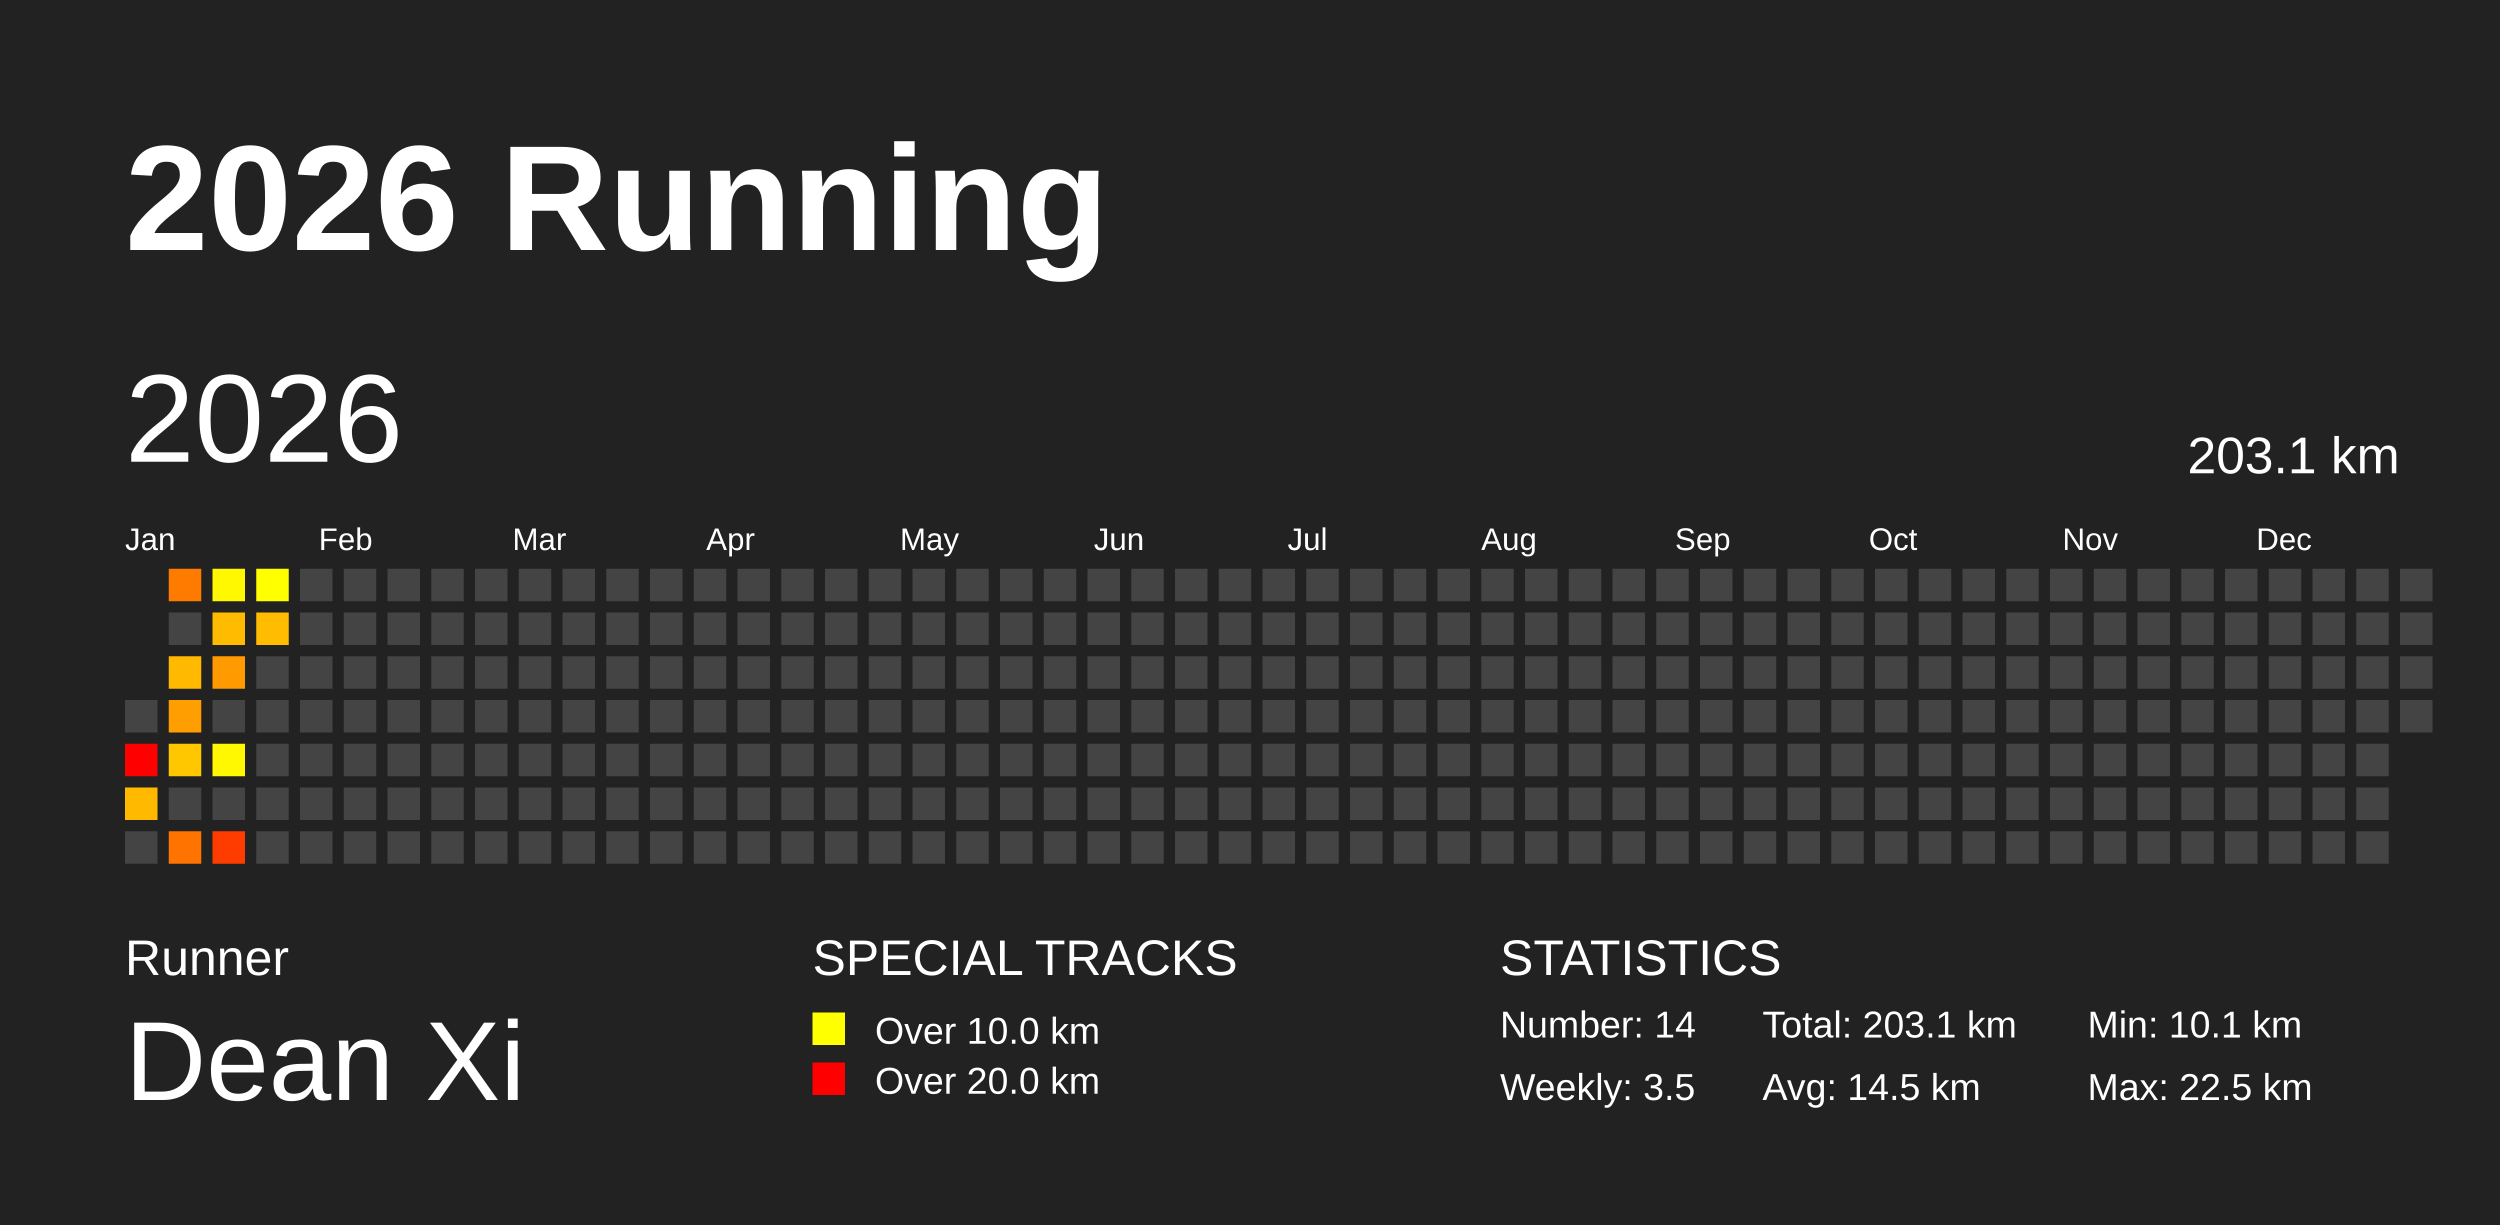
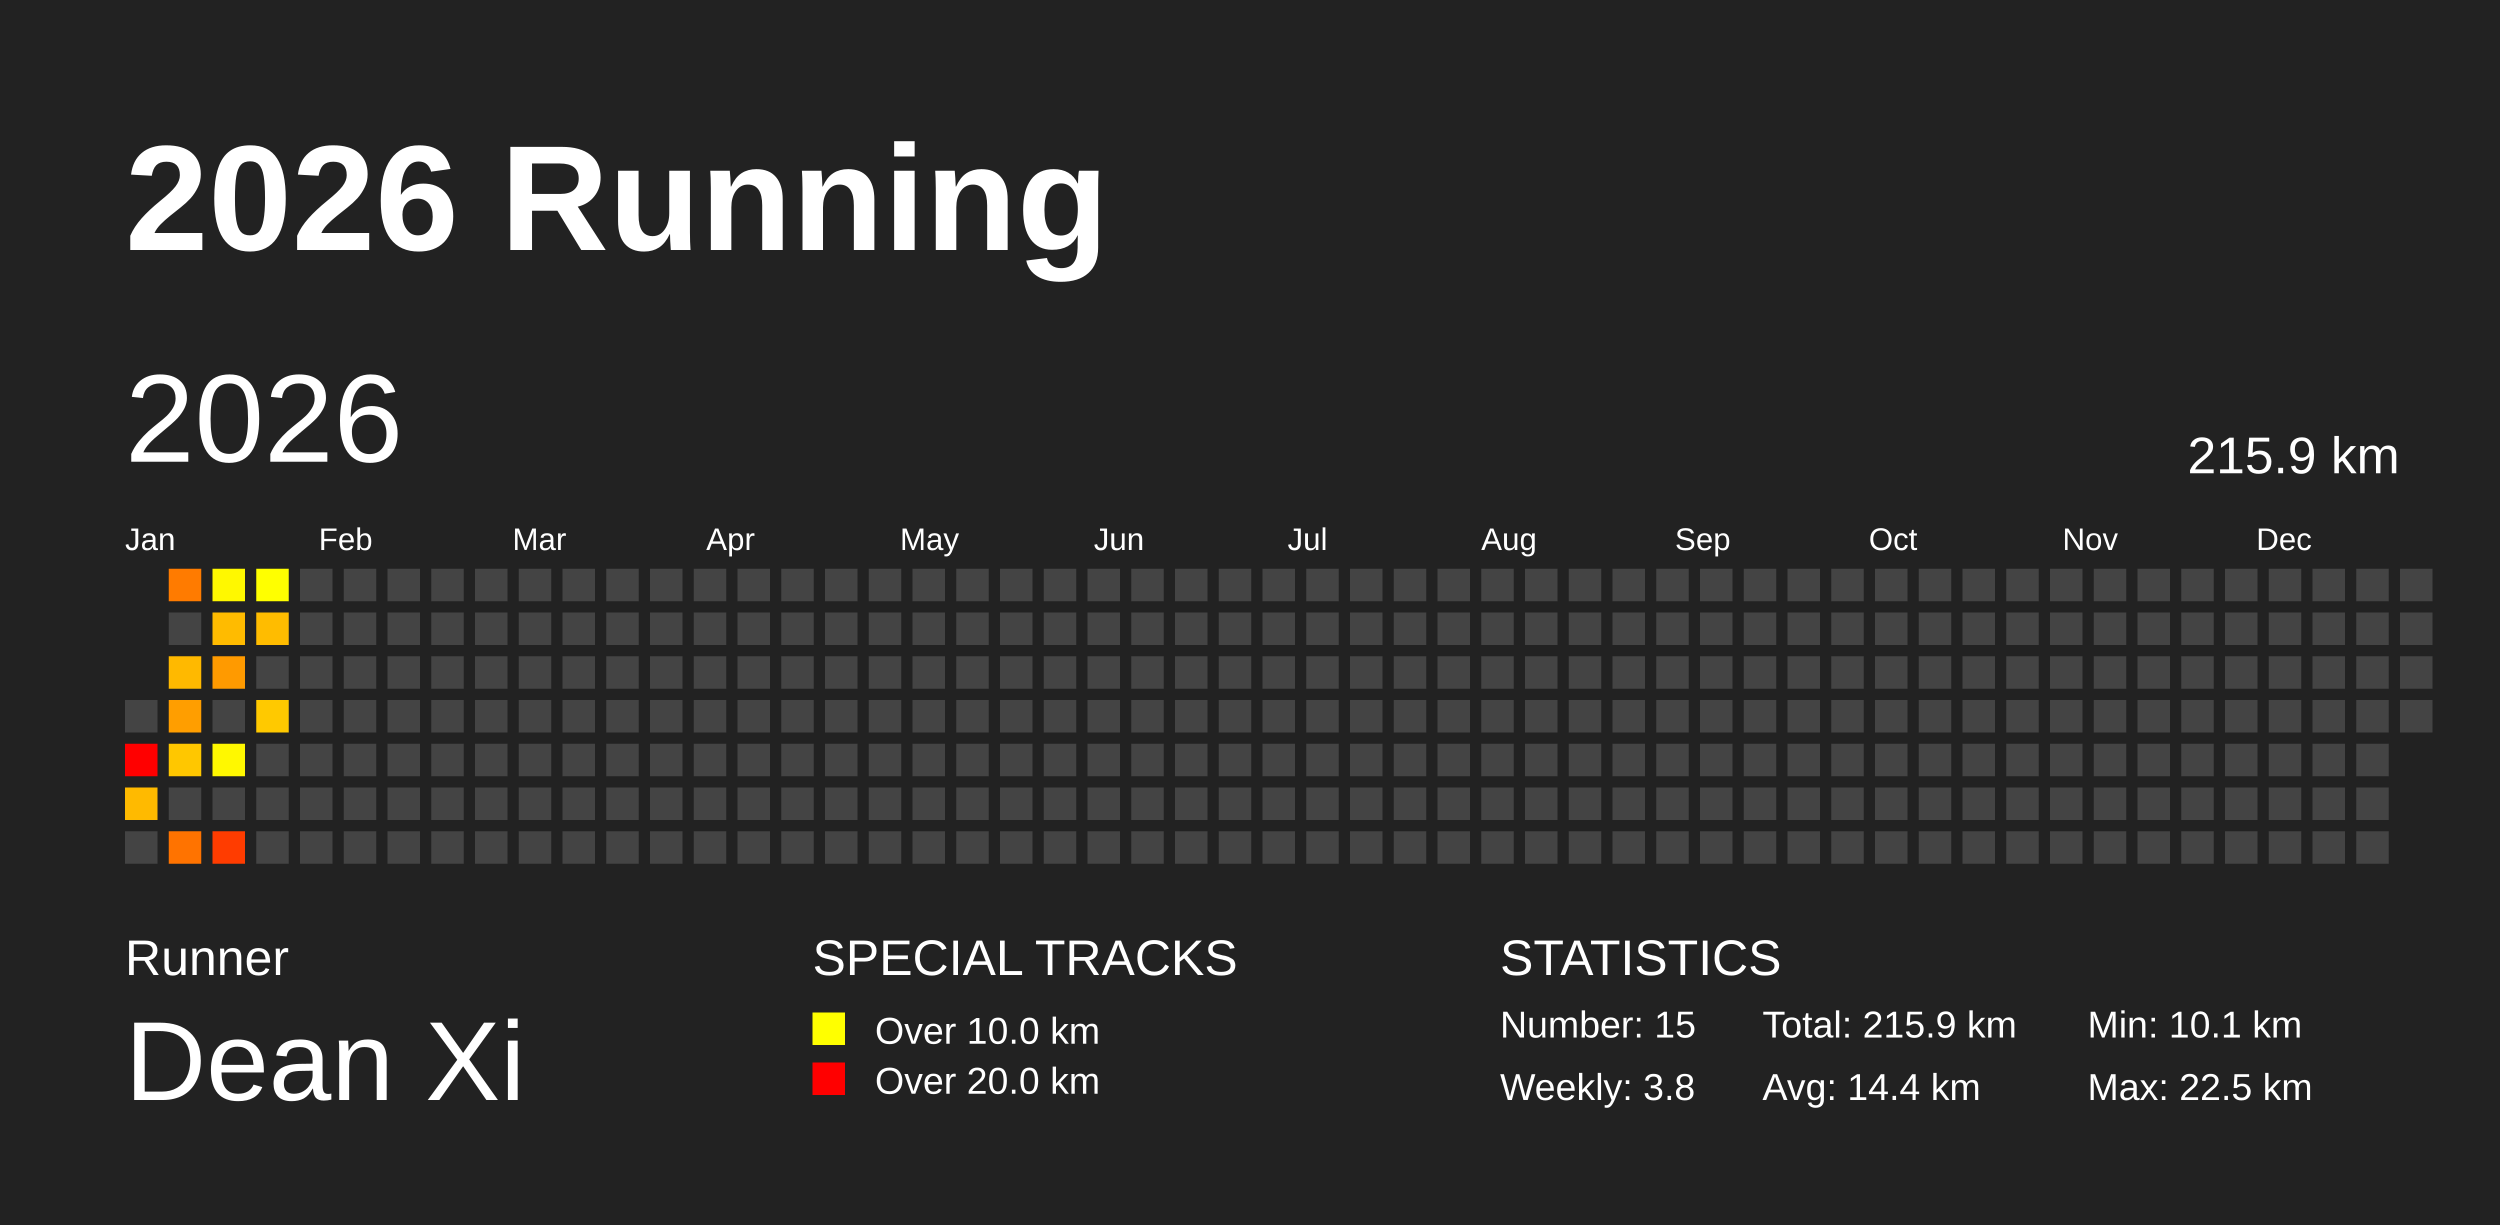
<svg xmlns="http://www.w3.org/2000/svg" baseProfile="full" height="98mm" version="1.1" viewBox="0,0,200,98" width="200mm">
  <defs />
  <rect fill="#222222" height="98" width="200" x="0" y="0" />
  <text fill="#FFFFFF" style="font-size:12px; font-family:Arial; font-weight:bold;" x="10" y="20">2026 Running</text>
  <text fill="#FFFFFF" style="font-size:4px; font-family:Arial" x="10" y="78">Runner</text>
  <text fill="#FFFFFF" style="font-size:9px; font-family:Arial" x="10" y="88">Dean Xi</text>
  <text fill="#FFFFFF" style="font-size:4px; font-family:Arial" x="65" y="78">SPECIAL TRACKS</text>
  <rect fill="yellow" height="2.6" width="2.6" x="65" y="81" />
  <text fill="#FFFFFF" style="font-size:3px; font-family:Arial" x="70" y="83.5">Over 10.0 km</text>
  <rect fill="red" height="2.6" width="2.6" x="65" y="85" />
  <text fill="#FFFFFF" style="font-size:3px; font-family:Arial" x="70" y="87.5">Over 20.0 km</text>
  <text fill="#FFFFFF" style="font-size:4px; font-family:Arial" x="120" y="78">STATISTICS</text>
-   <text fill="#FFFFFF" style="font-size:3px; font-family:Arial" x="120" y="83">Number: 14</text>
-   <text fill="#FFFFFF" style="font-size:3px; font-family:Arial" x="120" y="88">Weekly: 3.5</text>
-   <text fill="#FFFFFF" style="font-size:3px; font-family:Arial" x="141" y="83">Total: 203.1 km</text>
-   <text fill="#FFFFFF" style="font-size:3px; font-family:Arial" x="141" y="88">Avg: 14.5 km</text>
+   <text fill="#FFFFFF" style="font-size:3px; font-family:Arial" x="120" y="83">Number: 15</text>
+   <text fill="#FFFFFF" style="font-size:3px; font-family:Arial" x="120" y="88">Weekly: 3.8</text>
+   <text fill="#FFFFFF" style="font-size:3px; font-family:Arial" x="141" y="83">Total: 215.9 km</text>
+   <text fill="#FFFFFF" style="font-size:3px; font-family:Arial" x="141" y="88">Avg: 14.4 km</text>
  <text fill="#FFFFFF" style="font-size:3px; font-family:Arial" x="167" y="83">Min: 10.1 km</text>
  <text fill="#FFFFFF" style="font-size:3px; font-family:Arial" x="167" y="88">Max: 22.5 km</text>
  <text dominant-baseline="hanging" fill="#FFFFFF" style="font-size:10.0px; font-family:Arial;" x="10" y="30">2026</text>
-   <text dominant-baseline="hanging" fill="#FFFFFF" style="font-size:4.125px; font-family:Arial;" x="175" y="35">203.1 km</text>
+   <text dominant-baseline="hanging" fill="#FFFFFF" style="font-size:4.125px; font-family:Arial;" x="175" y="35">215.9 km</text>
  <text fill="#FFFFFF" style="font-size:2.5px; font-family:Arial" x="10.0" y="44">Jan</text>
  <text fill="#FFFFFF" style="font-size:2.5px; font-family:Arial" x="25.5" y="44">Feb</text>
  <text fill="#FFFFFF" style="font-size:2.5px; font-family:Arial" x="41.0" y="44">Mar</text>
  <text fill="#FFFFFF" style="font-size:2.5px; font-family:Arial" x="56.5" y="44">Apr</text>
  <text fill="#FFFFFF" style="font-size:2.5px; font-family:Arial" x="72.0" y="44">May</text>
  <text fill="#FFFFFF" style="font-size:2.5px; font-family:Arial" x="87.5" y="44">Jun</text>
  <text fill="#FFFFFF" style="font-size:2.5px; font-family:Arial" x="103.0" y="44">Jul</text>
  <text fill="#FFFFFF" style="font-size:2.5px; font-family:Arial" x="118.5" y="44">Aug</text>
  <text fill="#FFFFFF" style="font-size:2.5px; font-family:Arial" x="134.0" y="44">Sep</text>
  <text fill="#FFFFFF" style="font-size:2.5px; font-family:Arial" x="149.5" y="44">Oct</text>
  <text fill="#FFFFFF" style="font-size:2.5px; font-family:Arial" x="165.0" y="44">Nov</text>
  <text fill="#FFFFFF" style="font-size:2.5px; font-family:Arial" x="180.5" y="44">Dec</text>
  <rect fill="#444444" height="2.6" width="2.6" x="10.0" y="56.0" />
  <rect fill="red" height="2.6" width="2.6" x="10.0" y="59.5" />
  <rect fill="#ffba00" height="2.6" width="2.6" x="10.0" y="63.0" />
  <rect fill="#444444" height="2.6" width="2.6" x="10.0" y="66.5" />
  <rect fill="#ff7b00" height="2.6" width="2.6" x="13.5" y="45.5" />
  <rect fill="#444444" height="2.6" width="2.6" x="13.5" y="49.0" />
  <rect fill="#ffb900" height="2.6" width="2.6" x="13.5" y="52.5" />
  <rect fill="#ff9e00" height="2.6" width="2.6" x="13.5" y="56.0" />
  <rect fill="#ffc700" height="2.6" width="2.6" x="13.5" y="59.5" />
  <rect fill="#444444" height="2.6" width="2.6" x="13.5" y="63.0" />
  <rect fill="#ff7300" height="2.6" width="2.6" x="13.5" y="66.5" />
  <rect fill="#fff800" height="2.6" width="2.6" x="17.0" y="45.5" />
  <rect fill="#ffbb00" height="2.6" width="2.6" x="17.0" y="49.0" />
  <rect fill="#ff9a00" height="2.6" width="2.6" x="17.0" y="52.5" />
  <rect fill="#444444" height="2.6" width="2.6" x="17.0" y="56.0" />
  <rect fill="#fff800" height="2.6" width="2.6" x="17.0" y="59.5" />
  <rect fill="#444444" height="2.6" width="2.6" x="17.0" y="63.0" />
  <rect fill="#ff3c00" height="2.6" width="2.6" x="17.0" y="66.5" />
  <rect fill="#ffff00" height="2.6" width="2.6" x="20.5" y="45.5" />
  <rect fill="#ffbc00" height="2.6" width="2.6" x="20.5" y="49.0" />
  <rect fill="#444444" height="2.6" width="2.6" x="20.5" y="52.5" />
-   <rect fill="#444444" height="2.6" width="2.6" x="20.5" y="56.0" />
+   <rect fill="#ffc900" height="2.6" width="2.6" x="20.5" y="56.0" />
  <rect fill="#444444" height="2.6" width="2.6" x="20.5" y="59.5" />
  <rect fill="#444444" height="2.6" width="2.6" x="20.5" y="63.0" />
  <rect fill="#444444" height="2.6" width="2.6" x="20.5" y="66.5" />
  <rect fill="#444444" height="2.6" width="2.6" x="24.0" y="45.5" />
  <rect fill="#444444" height="2.6" width="2.6" x="24.0" y="49.0" />
  <rect fill="#444444" height="2.6" width="2.6" x="24.0" y="52.5" />
  <rect fill="#444444" height="2.6" width="2.6" x="24.0" y="56.0" />
  <rect fill="#444444" height="2.6" width="2.6" x="24.0" y="59.5" />
  <rect fill="#444444" height="2.6" width="2.6" x="24.0" y="63.0" />
  <rect fill="#444444" height="2.6" width="2.6" x="24.0" y="66.5" />
  <rect fill="#444444" height="2.6" width="2.6" x="27.5" y="45.5" />
  <rect fill="#444444" height="2.6" width="2.6" x="27.5" y="49.0" />
  <rect fill="#444444" height="2.6" width="2.6" x="27.5" y="52.5" />
  <rect fill="#444444" height="2.6" width="2.6" x="27.5" y="56.0" />
  <rect fill="#444444" height="2.6" width="2.6" x="27.5" y="59.5" />
  <rect fill="#444444" height="2.6" width="2.6" x="27.5" y="63.0" />
  <rect fill="#444444" height="2.6" width="2.6" x="27.5" y="66.5" />
  <rect fill="#444444" height="2.6" width="2.6" x="31.0" y="45.5" />
  <rect fill="#444444" height="2.6" width="2.6" x="31.0" y="49.0" />
  <rect fill="#444444" height="2.6" width="2.6" x="31.0" y="52.5" />
  <rect fill="#444444" height="2.6" width="2.6" x="31.0" y="56.0" />
  <rect fill="#444444" height="2.6" width="2.6" x="31.0" y="59.5" />
  <rect fill="#444444" height="2.6" width="2.6" x="31.0" y="63.0" />
  <rect fill="#444444" height="2.6" width="2.6" x="31.0" y="66.5" />
  <rect fill="#444444" height="2.6" width="2.6" x="34.5" y="45.5" />
  <rect fill="#444444" height="2.6" width="2.6" x="34.5" y="49.0" />
  <rect fill="#444444" height="2.6" width="2.6" x="34.5" y="52.5" />
  <rect fill="#444444" height="2.6" width="2.6" x="34.5" y="56.0" />
  <rect fill="#444444" height="2.6" width="2.6" x="34.5" y="59.5" />
  <rect fill="#444444" height="2.6" width="2.6" x="34.5" y="63.0" />
  <rect fill="#444444" height="2.6" width="2.6" x="34.5" y="66.5" />
  <rect fill="#444444" height="2.6" width="2.6" x="38.0" y="45.5" />
  <rect fill="#444444" height="2.6" width="2.6" x="38.0" y="49.0" />
  <rect fill="#444444" height="2.6" width="2.6" x="38.0" y="52.5" />
  <rect fill="#444444" height="2.6" width="2.6" x="38.0" y="56.0" />
  <rect fill="#444444" height="2.6" width="2.6" x="38.0" y="59.5" />
  <rect fill="#444444" height="2.6" width="2.6" x="38.0" y="63.0" />
  <rect fill="#444444" height="2.6" width="2.6" x="38.0" y="66.5" />
  <rect fill="#444444" height="2.6" width="2.6" x="41.5" y="45.5" />
  <rect fill="#444444" height="2.6" width="2.6" x="41.5" y="49.0" />
  <rect fill="#444444" height="2.6" width="2.6" x="41.5" y="52.5" />
  <rect fill="#444444" height="2.6" width="2.6" x="41.5" y="56.0" />
  <rect fill="#444444" height="2.6" width="2.6" x="41.5" y="59.5" />
  <rect fill="#444444" height="2.6" width="2.6" x="41.5" y="63.0" />
  <rect fill="#444444" height="2.6" width="2.6" x="41.5" y="66.5" />
  <rect fill="#444444" height="2.6" width="2.6" x="45.0" y="45.5" />
  <rect fill="#444444" height="2.6" width="2.6" x="45.0" y="49.0" />
  <rect fill="#444444" height="2.6" width="2.6" x="45.0" y="52.5" />
  <rect fill="#444444" height="2.6" width="2.6" x="45.0" y="56.0" />
  <rect fill="#444444" height="2.6" width="2.6" x="45.0" y="59.5" />
  <rect fill="#444444" height="2.6" width="2.6" x="45.0" y="63.0" />
  <rect fill="#444444" height="2.6" width="2.6" x="45.0" y="66.5" />
  <rect fill="#444444" height="2.6" width="2.6" x="48.5" y="45.5" />
  <rect fill="#444444" height="2.6" width="2.6" x="48.5" y="49.0" />
  <rect fill="#444444" height="2.6" width="2.6" x="48.5" y="52.5" />
  <rect fill="#444444" height="2.6" width="2.6" x="48.5" y="56.0" />
  <rect fill="#444444" height="2.6" width="2.6" x="48.5" y="59.5" />
  <rect fill="#444444" height="2.6" width="2.6" x="48.5" y="63.0" />
  <rect fill="#444444" height="2.6" width="2.6" x="48.5" y="66.5" />
  <rect fill="#444444" height="2.6" width="2.6" x="52.0" y="45.5" />
  <rect fill="#444444" height="2.6" width="2.6" x="52.0" y="49.0" />
  <rect fill="#444444" height="2.6" width="2.6" x="52.0" y="52.5" />
  <rect fill="#444444" height="2.6" width="2.6" x="52.0" y="56.0" />
  <rect fill="#444444" height="2.6" width="2.6" x="52.0" y="59.5" />
  <rect fill="#444444" height="2.6" width="2.6" x="52.0" y="63.0" />
  <rect fill="#444444" height="2.6" width="2.6" x="52.0" y="66.5" />
  <rect fill="#444444" height="2.6" width="2.6" x="55.5" y="45.5" />
  <rect fill="#444444" height="2.6" width="2.6" x="55.5" y="49.0" />
  <rect fill="#444444" height="2.6" width="2.6" x="55.5" y="52.5" />
  <rect fill="#444444" height="2.6" width="2.6" x="55.5" y="56.0" />
  <rect fill="#444444" height="2.6" width="2.6" x="55.5" y="59.5" />
  <rect fill="#444444" height="2.6" width="2.6" x="55.5" y="63.0" />
  <rect fill="#444444" height="2.6" width="2.6" x="55.5" y="66.5" />
  <rect fill="#444444" height="2.6" width="2.6" x="59.0" y="45.5" />
  <rect fill="#444444" height="2.6" width="2.6" x="59.0" y="49.0" />
  <rect fill="#444444" height="2.6" width="2.6" x="59.0" y="52.5" />
  <rect fill="#444444" height="2.6" width="2.6" x="59.0" y="56.0" />
  <rect fill="#444444" height="2.6" width="2.6" x="59.0" y="59.5" />
  <rect fill="#444444" height="2.6" width="2.6" x="59.0" y="63.0" />
  <rect fill="#444444" height="2.6" width="2.6" x="59.0" y="66.5" />
  <rect fill="#444444" height="2.6" width="2.6" x="62.5" y="45.5" />
  <rect fill="#444444" height="2.6" width="2.6" x="62.5" y="49.0" />
  <rect fill="#444444" height="2.6" width="2.6" x="62.5" y="52.5" />
  <rect fill="#444444" height="2.6" width="2.6" x="62.5" y="56.0" />
  <rect fill="#444444" height="2.6" width="2.6" x="62.5" y="59.5" />
  <rect fill="#444444" height="2.6" width="2.6" x="62.5" y="63.0" />
  <rect fill="#444444" height="2.6" width="2.6" x="62.5" y="66.5" />
  <rect fill="#444444" height="2.6" width="2.6" x="66.0" y="45.5" />
  <rect fill="#444444" height="2.6" width="2.6" x="66.0" y="49.0" />
  <rect fill="#444444" height="2.6" width="2.6" x="66.0" y="52.5" />
  <rect fill="#444444" height="2.6" width="2.6" x="66.0" y="56.0" />
  <rect fill="#444444" height="2.6" width="2.6" x="66.0" y="59.5" />
  <rect fill="#444444" height="2.6" width="2.6" x="66.0" y="63.0" />
  <rect fill="#444444" height="2.6" width="2.6" x="66.0" y="66.5" />
  <rect fill="#444444" height="2.6" width="2.6" x="69.5" y="45.5" />
  <rect fill="#444444" height="2.6" width="2.6" x="69.5" y="49.0" />
  <rect fill="#444444" height="2.6" width="2.6" x="69.5" y="52.5" />
  <rect fill="#444444" height="2.6" width="2.6" x="69.5" y="56.0" />
  <rect fill="#444444" height="2.6" width="2.6" x="69.5" y="59.5" />
  <rect fill="#444444" height="2.6" width="2.6" x="69.5" y="63.0" />
  <rect fill="#444444" height="2.6" width="2.6" x="69.5" y="66.5" />
  <rect fill="#444444" height="2.6" width="2.6" x="73.0" y="45.5" />
  <rect fill="#444444" height="2.6" width="2.6" x="73.0" y="49.0" />
  <rect fill="#444444" height="2.6" width="2.6" x="73.0" y="52.5" />
  <rect fill="#444444" height="2.6" width="2.6" x="73.0" y="56.0" />
  <rect fill="#444444" height="2.6" width="2.6" x="73.0" y="59.5" />
  <rect fill="#444444" height="2.6" width="2.6" x="73.0" y="63.0" />
  <rect fill="#444444" height="2.6" width="2.6" x="73.0" y="66.5" />
  <rect fill="#444444" height="2.6" width="2.6" x="76.5" y="45.5" />
  <rect fill="#444444" height="2.6" width="2.6" x="76.5" y="49.0" />
  <rect fill="#444444" height="2.6" width="2.6" x="76.5" y="52.5" />
  <rect fill="#444444" height="2.6" width="2.6" x="76.5" y="56.0" />
  <rect fill="#444444" height="2.6" width="2.6" x="76.5" y="59.5" />
  <rect fill="#444444" height="2.6" width="2.6" x="76.5" y="63.0" />
  <rect fill="#444444" height="2.6" width="2.6" x="76.5" y="66.5" />
  <rect fill="#444444" height="2.6" width="2.6" x="80.0" y="45.5" />
  <rect fill="#444444" height="2.6" width="2.6" x="80.0" y="49.0" />
  <rect fill="#444444" height="2.6" width="2.6" x="80.0" y="52.5" />
  <rect fill="#444444" height="2.6" width="2.6" x="80.0" y="56.0" />
  <rect fill="#444444" height="2.6" width="2.6" x="80.0" y="59.5" />
  <rect fill="#444444" height="2.6" width="2.6" x="80.0" y="63.0" />
  <rect fill="#444444" height="2.6" width="2.6" x="80.0" y="66.5" />
  <rect fill="#444444" height="2.6" width="2.6" x="83.5" y="45.5" />
  <rect fill="#444444" height="2.6" width="2.6" x="83.5" y="49.0" />
  <rect fill="#444444" height="2.6" width="2.6" x="83.5" y="52.5" />
  <rect fill="#444444" height="2.6" width="2.6" x="83.5" y="56.0" />
  <rect fill="#444444" height="2.6" width="2.6" x="83.5" y="59.5" />
  <rect fill="#444444" height="2.6" width="2.6" x="83.5" y="63.0" />
  <rect fill="#444444" height="2.6" width="2.6" x="83.5" y="66.5" />
  <rect fill="#444444" height="2.6" width="2.6" x="87.0" y="45.5" />
  <rect fill="#444444" height="2.6" width="2.6" x="87.0" y="49.0" />
  <rect fill="#444444" height="2.6" width="2.6" x="87.0" y="52.5" />
  <rect fill="#444444" height="2.6" width="2.6" x="87.0" y="56.0" />
  <rect fill="#444444" height="2.6" width="2.6" x="87.0" y="59.5" />
  <rect fill="#444444" height="2.6" width="2.6" x="87.0" y="63.0" />
  <rect fill="#444444" height="2.6" width="2.6" x="87.0" y="66.5" />
  <rect fill="#444444" height="2.6" width="2.6" x="90.5" y="45.5" />
  <rect fill="#444444" height="2.6" width="2.6" x="90.5" y="49.0" />
  <rect fill="#444444" height="2.6" width="2.6" x="90.5" y="52.5" />
  <rect fill="#444444" height="2.6" width="2.6" x="90.5" y="56.0" />
  <rect fill="#444444" height="2.6" width="2.6" x="90.5" y="59.5" />
  <rect fill="#444444" height="2.6" width="2.6" x="90.5" y="63.0" />
  <rect fill="#444444" height="2.6" width="2.6" x="90.5" y="66.5" />
  <rect fill="#444444" height="2.6" width="2.6" x="94.0" y="45.5" />
  <rect fill="#444444" height="2.6" width="2.6" x="94.0" y="49.0" />
  <rect fill="#444444" height="2.6" width="2.6" x="94.0" y="52.5" />
  <rect fill="#444444" height="2.6" width="2.6" x="94.0" y="56.0" />
  <rect fill="#444444" height="2.6" width="2.6" x="94.0" y="59.5" />
  <rect fill="#444444" height="2.6" width="2.6" x="94.0" y="63.0" />
  <rect fill="#444444" height="2.6" width="2.6" x="94.0" y="66.5" />
  <rect fill="#444444" height="2.6" width="2.6" x="97.5" y="45.5" />
  <rect fill="#444444" height="2.6" width="2.6" x="97.5" y="49.0" />
  <rect fill="#444444" height="2.6" width="2.6" x="97.5" y="52.5" />
  <rect fill="#444444" height="2.6" width="2.6" x="97.5" y="56.0" />
  <rect fill="#444444" height="2.6" width="2.6" x="97.5" y="59.5" />
  <rect fill="#444444" height="2.6" width="2.6" x="97.5" y="63.0" />
  <rect fill="#444444" height="2.6" width="2.6" x="97.5" y="66.5" />
  <rect fill="#444444" height="2.6" width="2.6" x="101.0" y="45.5" />
  <rect fill="#444444" height="2.6" width="2.6" x="101.0" y="49.0" />
  <rect fill="#444444" height="2.6" width="2.6" x="101.0" y="52.5" />
  <rect fill="#444444" height="2.6" width="2.6" x="101.0" y="56.0" />
  <rect fill="#444444" height="2.6" width="2.6" x="101.0" y="59.5" />
  <rect fill="#444444" height="2.6" width="2.6" x="101.0" y="63.0" />
  <rect fill="#444444" height="2.6" width="2.6" x="101.0" y="66.5" />
  <rect fill="#444444" height="2.6" width="2.6" x="104.5" y="45.5" />
  <rect fill="#444444" height="2.6" width="2.6" x="104.5" y="49.0" />
  <rect fill="#444444" height="2.6" width="2.6" x="104.5" y="52.5" />
  <rect fill="#444444" height="2.6" width="2.6" x="104.5" y="56.0" />
  <rect fill="#444444" height="2.6" width="2.6" x="104.5" y="59.5" />
  <rect fill="#444444" height="2.6" width="2.6" x="104.5" y="63.0" />
  <rect fill="#444444" height="2.6" width="2.6" x="104.5" y="66.5" />
  <rect fill="#444444" height="2.6" width="2.6" x="108.0" y="45.5" />
  <rect fill="#444444" height="2.6" width="2.6" x="108.0" y="49.0" />
  <rect fill="#444444" height="2.6" width="2.6" x="108.0" y="52.5" />
  <rect fill="#444444" height="2.6" width="2.6" x="108.0" y="56.0" />
  <rect fill="#444444" height="2.6" width="2.6" x="108.0" y="59.5" />
  <rect fill="#444444" height="2.6" width="2.6" x="108.0" y="63.0" />
  <rect fill="#444444" height="2.6" width="2.6" x="108.0" y="66.5" />
  <rect fill="#444444" height="2.6" width="2.6" x="111.5" y="45.5" />
  <rect fill="#444444" height="2.6" width="2.6" x="111.5" y="49.0" />
  <rect fill="#444444" height="2.6" width="2.6" x="111.5" y="52.5" />
  <rect fill="#444444" height="2.6" width="2.6" x="111.5" y="56.0" />
  <rect fill="#444444" height="2.6" width="2.6" x="111.5" y="59.5" />
  <rect fill="#444444" height="2.6" width="2.6" x="111.5" y="63.0" />
  <rect fill="#444444" height="2.6" width="2.6" x="111.5" y="66.5" />
  <rect fill="#444444" height="2.6" width="2.6" x="115.0" y="45.5" />
  <rect fill="#444444" height="2.6" width="2.6" x="115.0" y="49.0" />
  <rect fill="#444444" height="2.6" width="2.6" x="115.0" y="52.5" />
  <rect fill="#444444" height="2.6" width="2.6" x="115.0" y="56.0" />
  <rect fill="#444444" height="2.6" width="2.6" x="115.0" y="59.5" />
  <rect fill="#444444" height="2.6" width="2.6" x="115.0" y="63.0" />
  <rect fill="#444444" height="2.6" width="2.6" x="115.0" y="66.5" />
  <rect fill="#444444" height="2.6" width="2.6" x="118.5" y="45.5" />
  <rect fill="#444444" height="2.6" width="2.6" x="118.5" y="49.0" />
  <rect fill="#444444" height="2.6" width="2.6" x="118.5" y="52.5" />
  <rect fill="#444444" height="2.6" width="2.6" x="118.5" y="56.0" />
  <rect fill="#444444" height="2.6" width="2.6" x="118.5" y="59.5" />
  <rect fill="#444444" height="2.6" width="2.6" x="118.5" y="63.0" />
  <rect fill="#444444" height="2.6" width="2.6" x="118.5" y="66.5" />
  <rect fill="#444444" height="2.6" width="2.6" x="122.0" y="45.5" />
  <rect fill="#444444" height="2.6" width="2.6" x="122.0" y="49.0" />
  <rect fill="#444444" height="2.6" width="2.6" x="122.0" y="52.5" />
  <rect fill="#444444" height="2.6" width="2.6" x="122.0" y="56.0" />
  <rect fill="#444444" height="2.6" width="2.6" x="122.0" y="59.5" />
  <rect fill="#444444" height="2.6" width="2.6" x="122.0" y="63.0" />
  <rect fill="#444444" height="2.6" width="2.6" x="122.0" y="66.5" />
  <rect fill="#444444" height="2.6" width="2.6" x="125.5" y="45.5" />
  <rect fill="#444444" height="2.6" width="2.6" x="125.5" y="49.0" />
  <rect fill="#444444" height="2.6" width="2.6" x="125.5" y="52.5" />
  <rect fill="#444444" height="2.6" width="2.6" x="125.5" y="56.0" />
  <rect fill="#444444" height="2.6" width="2.6" x="125.5" y="59.5" />
  <rect fill="#444444" height="2.6" width="2.6" x="125.5" y="63.0" />
  <rect fill="#444444" height="2.6" width="2.6" x="125.5" y="66.5" />
  <rect fill="#444444" height="2.6" width="2.6" x="129.0" y="45.5" />
  <rect fill="#444444" height="2.6" width="2.6" x="129.0" y="49.0" />
  <rect fill="#444444" height="2.6" width="2.6" x="129.0" y="52.5" />
  <rect fill="#444444" height="2.6" width="2.6" x="129.0" y="56.0" />
  <rect fill="#444444" height="2.6" width="2.6" x="129.0" y="59.5" />
  <rect fill="#444444" height="2.6" width="2.6" x="129.0" y="63.0" />
  <rect fill="#444444" height="2.6" width="2.6" x="129.0" y="66.5" />
  <rect fill="#444444" height="2.6" width="2.6" x="132.5" y="45.5" />
  <rect fill="#444444" height="2.6" width="2.6" x="132.5" y="49.0" />
  <rect fill="#444444" height="2.6" width="2.6" x="132.5" y="52.5" />
  <rect fill="#444444" height="2.6" width="2.6" x="132.5" y="56.0" />
  <rect fill="#444444" height="2.6" width="2.6" x="132.5" y="59.5" />
  <rect fill="#444444" height="2.6" width="2.6" x="132.5" y="63.0" />
  <rect fill="#444444" height="2.6" width="2.6" x="132.5" y="66.5" />
  <rect fill="#444444" height="2.6" width="2.6" x="136.0" y="45.5" />
  <rect fill="#444444" height="2.6" width="2.6" x="136.0" y="49.0" />
  <rect fill="#444444" height="2.6" width="2.6" x="136.0" y="52.5" />
  <rect fill="#444444" height="2.6" width="2.6" x="136.0" y="56.0" />
  <rect fill="#444444" height="2.6" width="2.6" x="136.0" y="59.5" />
  <rect fill="#444444" height="2.6" width="2.6" x="136.0" y="63.0" />
  <rect fill="#444444" height="2.6" width="2.6" x="136.0" y="66.5" />
  <rect fill="#444444" height="2.6" width="2.6" x="139.5" y="45.5" />
  <rect fill="#444444" height="2.6" width="2.6" x="139.5" y="49.0" />
  <rect fill="#444444" height="2.6" width="2.6" x="139.5" y="52.5" />
  <rect fill="#444444" height="2.6" width="2.6" x="139.5" y="56.0" />
  <rect fill="#444444" height="2.6" width="2.6" x="139.5" y="59.5" />
  <rect fill="#444444" height="2.6" width="2.6" x="139.5" y="63.0" />
  <rect fill="#444444" height="2.6" width="2.6" x="139.5" y="66.5" />
  <rect fill="#444444" height="2.6" width="2.6" x="143.0" y="45.5" />
  <rect fill="#444444" height="2.6" width="2.6" x="143.0" y="49.0" />
  <rect fill="#444444" height="2.6" width="2.6" x="143.0" y="52.5" />
  <rect fill="#444444" height="2.6" width="2.6" x="143.0" y="56.0" />
  <rect fill="#444444" height="2.6" width="2.6" x="143.0" y="59.5" />
  <rect fill="#444444" height="2.6" width="2.6" x="143.0" y="63.0" />
  <rect fill="#444444" height="2.6" width="2.6" x="143.0" y="66.5" />
  <rect fill="#444444" height="2.6" width="2.6" x="146.5" y="45.5" />
  <rect fill="#444444" height="2.6" width="2.6" x="146.5" y="49.0" />
  <rect fill="#444444" height="2.6" width="2.6" x="146.5" y="52.5" />
  <rect fill="#444444" height="2.6" width="2.6" x="146.5" y="56.0" />
  <rect fill="#444444" height="2.6" width="2.6" x="146.5" y="59.5" />
  <rect fill="#444444" height="2.6" width="2.6" x="146.5" y="63.0" />
  <rect fill="#444444" height="2.6" width="2.6" x="146.5" y="66.5" />
  <rect fill="#444444" height="2.6" width="2.6" x="150.0" y="45.5" />
  <rect fill="#444444" height="2.6" width="2.6" x="150.0" y="49.0" />
  <rect fill="#444444" height="2.6" width="2.6" x="150.0" y="52.5" />
  <rect fill="#444444" height="2.6" width="2.6" x="150.0" y="56.0" />
  <rect fill="#444444" height="2.6" width="2.6" x="150.0" y="59.5" />
  <rect fill="#444444" height="2.6" width="2.6" x="150.0" y="63.0" />
  <rect fill="#444444" height="2.6" width="2.6" x="150.0" y="66.5" />
  <rect fill="#444444" height="2.6" width="2.6" x="153.5" y="45.5" />
  <rect fill="#444444" height="2.6" width="2.6" x="153.5" y="49.0" />
  <rect fill="#444444" height="2.6" width="2.6" x="153.5" y="52.5" />
  <rect fill="#444444" height="2.6" width="2.6" x="153.5" y="56.0" />
  <rect fill="#444444" height="2.6" width="2.6" x="153.5" y="59.5" />
  <rect fill="#444444" height="2.6" width="2.6" x="153.5" y="63.0" />
  <rect fill="#444444" height="2.6" width="2.6" x="153.5" y="66.5" />
  <rect fill="#444444" height="2.6" width="2.6" x="157.0" y="45.5" />
  <rect fill="#444444" height="2.6" width="2.6" x="157.0" y="49.0" />
  <rect fill="#444444" height="2.6" width="2.6" x="157.0" y="52.5" />
  <rect fill="#444444" height="2.6" width="2.6" x="157.0" y="56.0" />
  <rect fill="#444444" height="2.6" width="2.6" x="157.0" y="59.5" />
  <rect fill="#444444" height="2.6" width="2.6" x="157.0" y="63.0" />
  <rect fill="#444444" height="2.6" width="2.6" x="157.0" y="66.5" />
  <rect fill="#444444" height="2.6" width="2.6" x="160.5" y="45.5" />
  <rect fill="#444444" height="2.6" width="2.6" x="160.5" y="49.0" />
  <rect fill="#444444" height="2.6" width="2.6" x="160.5" y="52.5" />
  <rect fill="#444444" height="2.6" width="2.6" x="160.5" y="56.0" />
  <rect fill="#444444" height="2.6" width="2.6" x="160.5" y="59.5" />
  <rect fill="#444444" height="2.6" width="2.6" x="160.5" y="63.0" />
  <rect fill="#444444" height="2.6" width="2.6" x="160.5" y="66.5" />
  <rect fill="#444444" height="2.6" width="2.6" x="164.0" y="45.5" />
  <rect fill="#444444" height="2.6" width="2.6" x="164.0" y="49.0" />
  <rect fill="#444444" height="2.6" width="2.6" x="164.0" y="52.5" />
  <rect fill="#444444" height="2.6" width="2.6" x="164.0" y="56.0" />
  <rect fill="#444444" height="2.6" width="2.6" x="164.0" y="59.5" />
  <rect fill="#444444" height="2.6" width="2.6" x="164.0" y="63.0" />
  <rect fill="#444444" height="2.6" width="2.6" x="164.0" y="66.5" />
  <rect fill="#444444" height="2.6" width="2.6" x="167.5" y="45.5" />
  <rect fill="#444444" height="2.6" width="2.6" x="167.5" y="49.0" />
  <rect fill="#444444" height="2.6" width="2.6" x="167.5" y="52.5" />
  <rect fill="#444444" height="2.6" width="2.6" x="167.5" y="56.0" />
  <rect fill="#444444" height="2.6" width="2.6" x="167.5" y="59.5" />
  <rect fill="#444444" height="2.6" width="2.6" x="167.5" y="63.0" />
  <rect fill="#444444" height="2.6" width="2.6" x="167.5" y="66.5" />
  <rect fill="#444444" height="2.6" width="2.6" x="171.0" y="45.5" />
  <rect fill="#444444" height="2.6" width="2.6" x="171.0" y="49.0" />
  <rect fill="#444444" height="2.6" width="2.6" x="171.0" y="52.5" />
  <rect fill="#444444" height="2.6" width="2.6" x="171.0" y="56.0" />
  <rect fill="#444444" height="2.6" width="2.6" x="171.0" y="59.5" />
  <rect fill="#444444" height="2.6" width="2.6" x="171.0" y="63.0" />
  <rect fill="#444444" height="2.6" width="2.6" x="171.0" y="66.5" />
  <rect fill="#444444" height="2.6" width="2.6" x="174.5" y="45.5" />
  <rect fill="#444444" height="2.6" width="2.6" x="174.5" y="49.0" />
  <rect fill="#444444" height="2.6" width="2.6" x="174.5" y="52.5" />
  <rect fill="#444444" height="2.6" width="2.6" x="174.5" y="56.0" />
  <rect fill="#444444" height="2.6" width="2.6" x="174.5" y="59.5" />
  <rect fill="#444444" height="2.6" width="2.6" x="174.5" y="63.0" />
  <rect fill="#444444" height="2.6" width="2.6" x="174.5" y="66.5" />
  <rect fill="#444444" height="2.6" width="2.6" x="178.0" y="45.5" />
  <rect fill="#444444" height="2.6" width="2.6" x="178.0" y="49.0" />
  <rect fill="#444444" height="2.6" width="2.6" x="178.0" y="52.5" />
  <rect fill="#444444" height="2.6" width="2.6" x="178.0" y="56.0" />
  <rect fill="#444444" height="2.6" width="2.6" x="178.0" y="59.5" />
  <rect fill="#444444" height="2.6" width="2.6" x="178.0" y="63.0" />
  <rect fill="#444444" height="2.6" width="2.6" x="178.0" y="66.5" />
  <rect fill="#444444" height="2.6" width="2.6" x="181.5" y="45.5" />
  <rect fill="#444444" height="2.6" width="2.6" x="181.5" y="49.0" />
  <rect fill="#444444" height="2.6" width="2.6" x="181.5" y="52.5" />
  <rect fill="#444444" height="2.6" width="2.6" x="181.5" y="56.0" />
  <rect fill="#444444" height="2.6" width="2.6" x="181.5" y="59.5" />
  <rect fill="#444444" height="2.6" width="2.6" x="181.5" y="63.0" />
  <rect fill="#444444" height="2.6" width="2.6" x="181.5" y="66.5" />
  <rect fill="#444444" height="2.6" width="2.6" x="185.0" y="45.5" />
  <rect fill="#444444" height="2.6" width="2.6" x="185.0" y="49.0" />
  <rect fill="#444444" height="2.6" width="2.6" x="185.0" y="52.5" />
  <rect fill="#444444" height="2.6" width="2.6" x="185.0" y="56.0" />
  <rect fill="#444444" height="2.6" width="2.6" x="185.0" y="59.5" />
  <rect fill="#444444" height="2.6" width="2.6" x="185.0" y="63.0" />
  <rect fill="#444444" height="2.6" width="2.6" x="185.0" y="66.5" />
  <rect fill="#444444" height="2.6" width="2.6" x="188.5" y="45.5" />
  <rect fill="#444444" height="2.6" width="2.6" x="188.5" y="49.0" />
  <rect fill="#444444" height="2.6" width="2.6" x="188.5" y="52.5" />
  <rect fill="#444444" height="2.6" width="2.6" x="188.5" y="56.0" />
  <rect fill="#444444" height="2.6" width="2.6" x="188.5" y="59.5" />
  <rect fill="#444444" height="2.6" width="2.6" x="188.5" y="63.0" />
  <rect fill="#444444" height="2.6" width="2.6" x="188.5" y="66.5" />
  <rect fill="#444444" height="2.6" width="2.6" x="192.0" y="45.5" />
  <rect fill="#444444" height="2.6" width="2.6" x="192.0" y="49.0" />
  <rect fill="#444444" height="2.6" width="2.6" x="192.0" y="52.5" />
  <rect fill="#444444" height="2.6" width="2.6" x="192.0" y="56.0" />
</svg>
